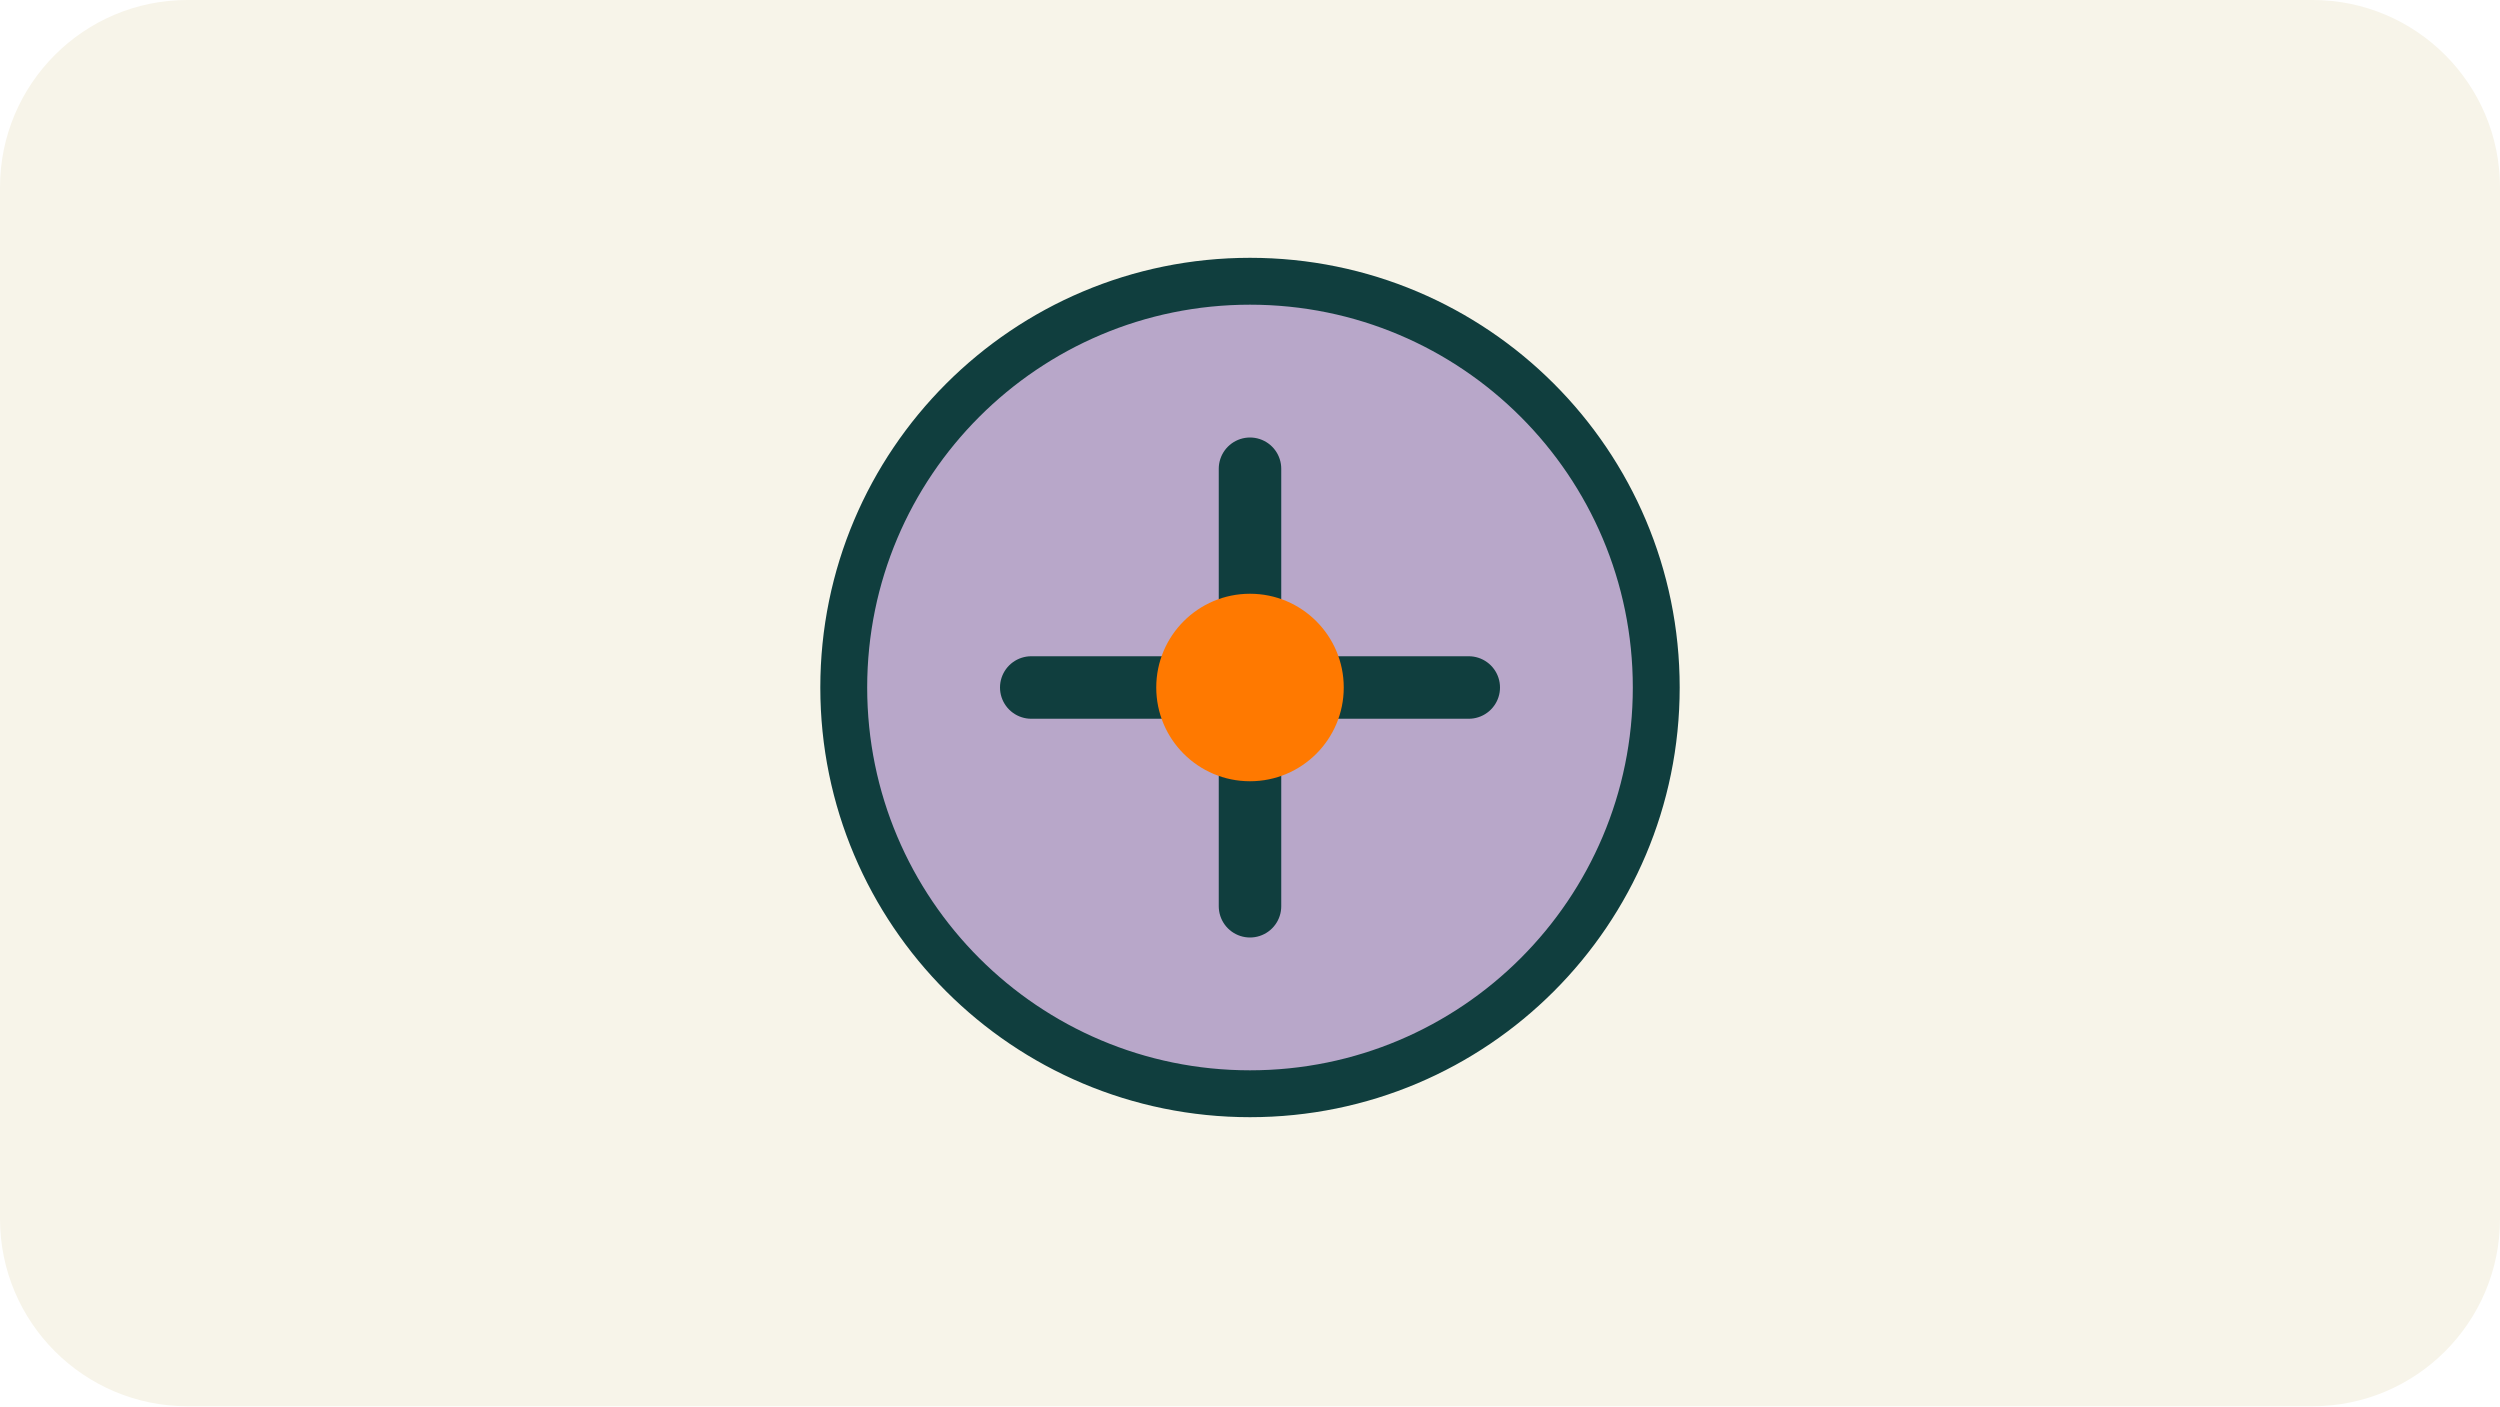
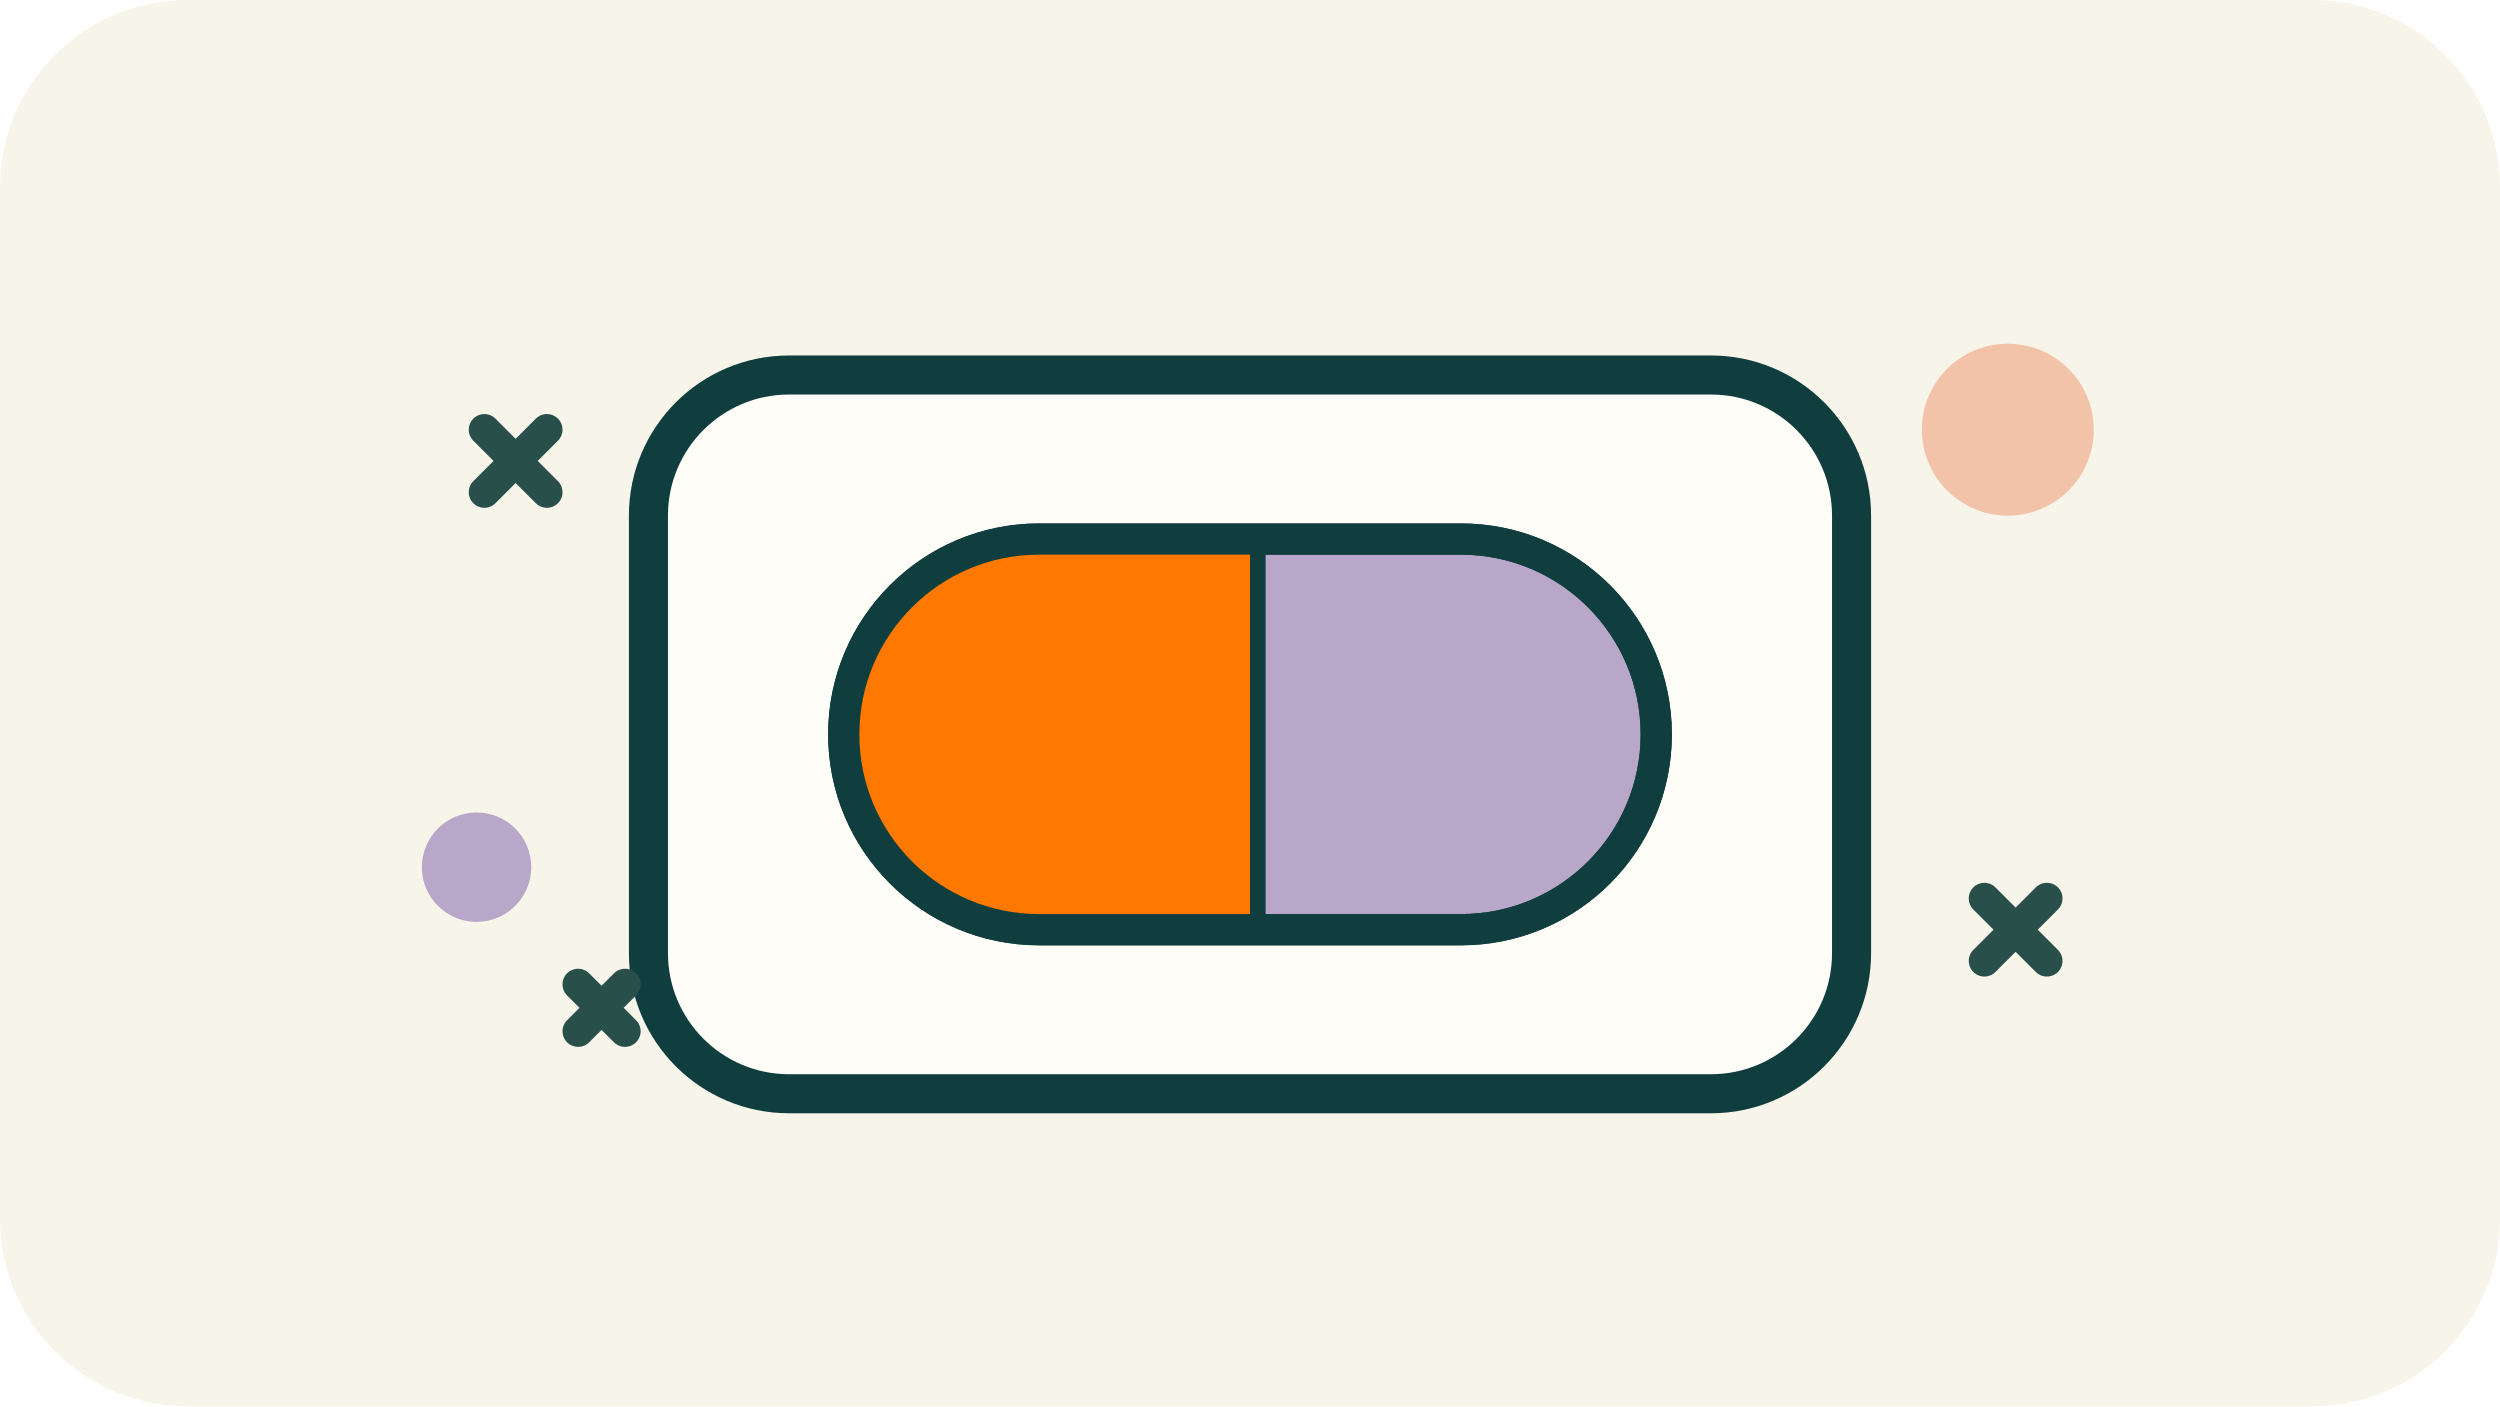
- <svg xmlns="http://www.w3.org/2000/svg" viewBox="0 0 320 180">
+ <svg xmlns="http://www.w3.org/2000/svg" viewBox="0 0 320 180" role="img">
  <rect width="320" height="180" rx="24" fill="#F7F4E9" />
-   <circle cx="160" cy="88" r="52" fill="#B8A7C9" stroke="#103E3E" stroke-width="6" />
-   <path d="M132 88h56M160 60v56" stroke="#103E3E" stroke-width="8" stroke-linecap="round" />
-   <circle cx="160" cy="88" r="12" fill="#FF7900" />
+   <rect x="83" y="48" width="154" height="92" rx="18" fill="#FFFDF8" stroke="#103E3E" stroke-width="5" />
+   <rect x="108" y="69" width="104" height="50" rx="25" fill="#B8A7C9" stroke="#103E3E" stroke-width="4" />
+   <path d="M160 70v48" stroke="#103E3E" stroke-width="4" />
+   <path d="M108 94a25 25 0 0 1 25-25h27v50h-27a25 25 0 0 1-25-25Z" fill="#FF7900" />
+   <rect x="108" y="69" width="104" height="50" rx="25" fill="none" stroke="#103E3E" stroke-width="4" />
+   <g fill="none" stroke="#294F4B" stroke-width="4" stroke-linecap="round" stroke-linejoin="round">
+     <path d="m62 55 8 8m-8 0 8-8" />
+     <path d="m254 115 8 8m-8 0 8-8" />
+     <path d="m74 126 6 6m-6 0 6-6" />
+   </g>
+   <circle cx="257" cy="55" r="11" fill="#F2C3A8" />
+   <circle cx="61" cy="111" r="7" fill="#B8A7C9" />
</svg>
